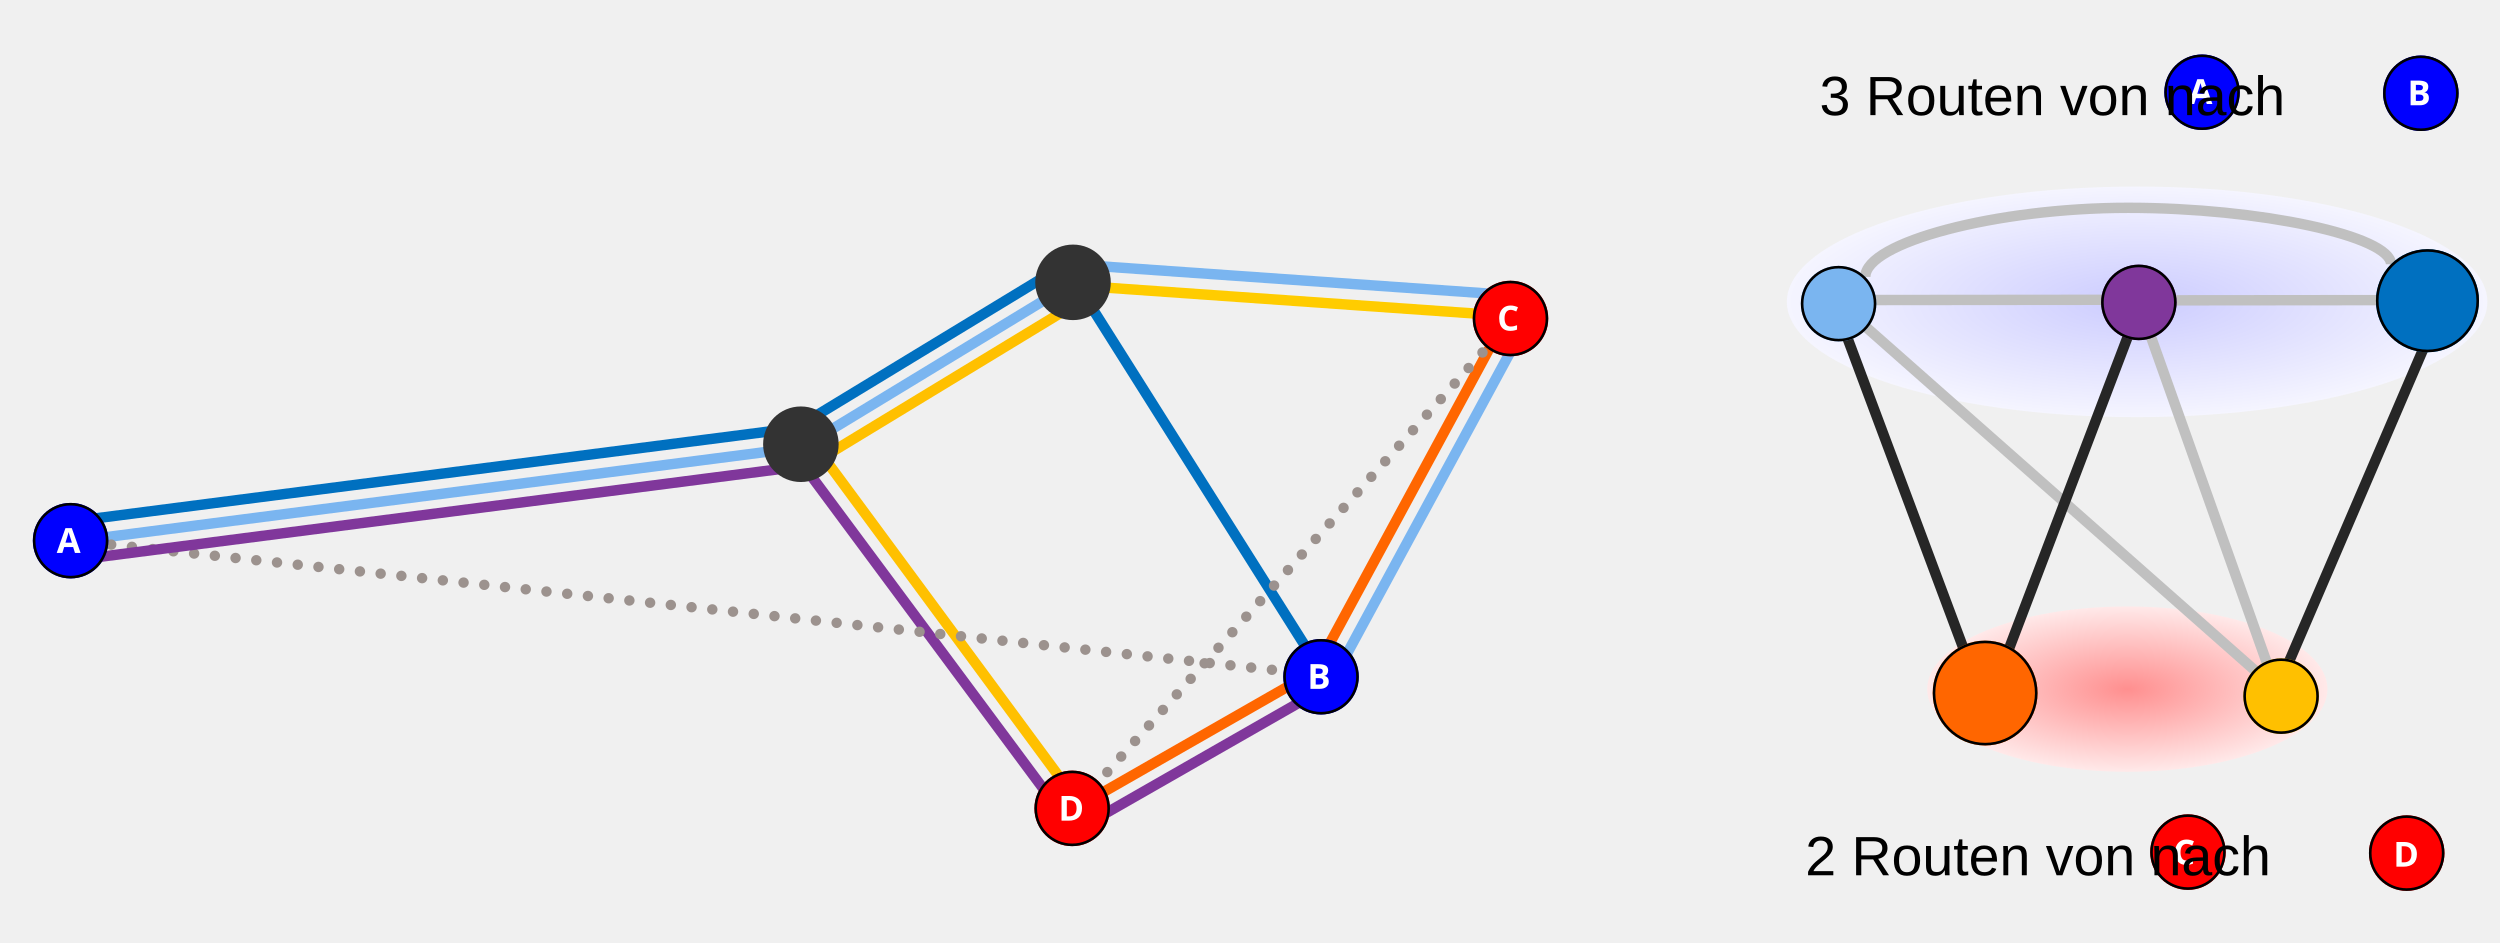
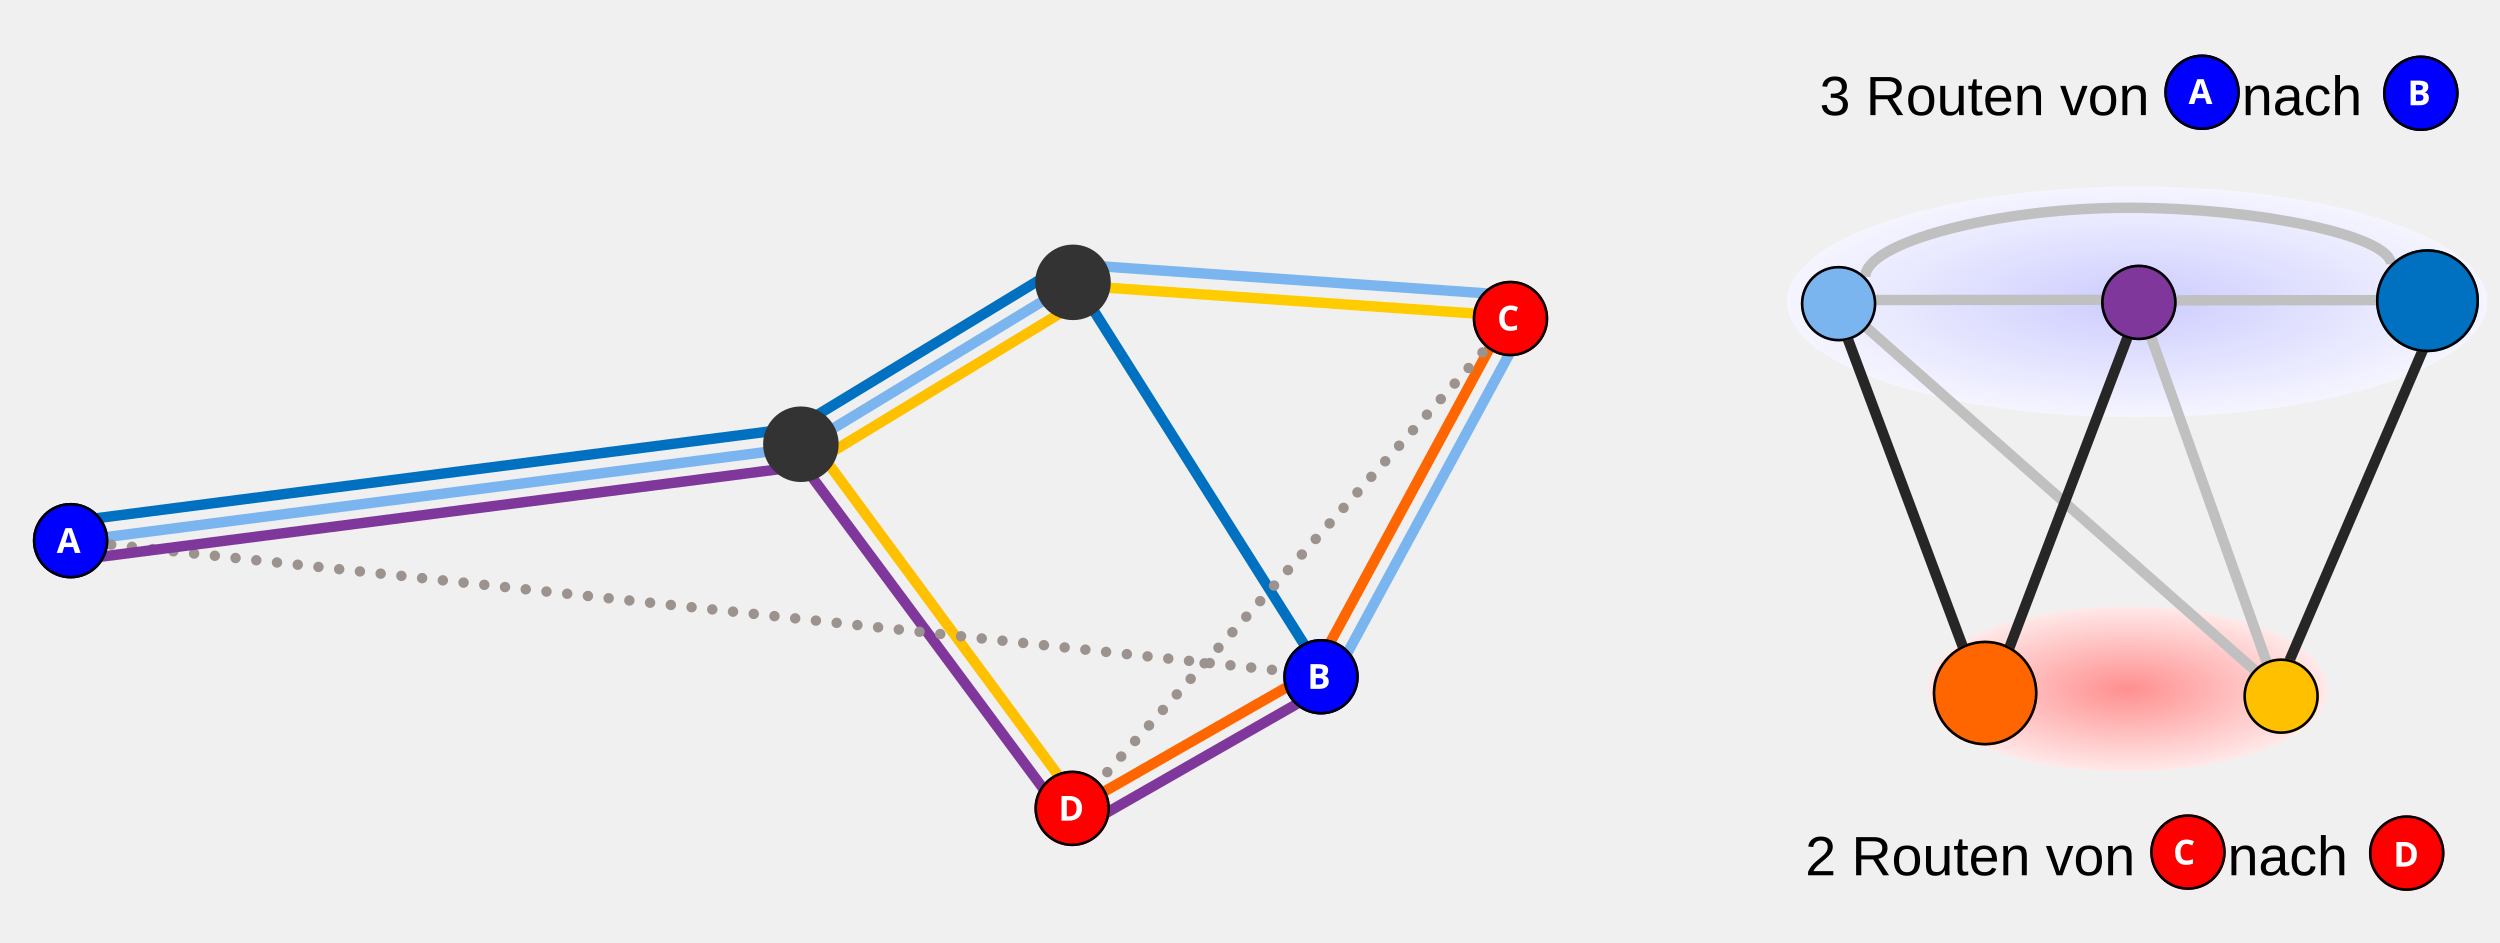
<svg xmlns="http://www.w3.org/2000/svg" id="svg2985" version="1.1" width="899.4" height="339.15" xml:space="preserve">
  <defs id="defs2989">
    <clipPath clipPathUnits="userSpaceOnUse" id="clipPath3027">
      <path d="m 434.73,190.52 c -6.01,0 -10.87,-4.86 -10.87,-10.87 0,-6 4.86,-10.87 10.87,-10.87 6,0 10.87,4.87 10.87,10.87 0,6.01 -4.87,10.87 -10.87,10.87 z" clip-rule="evenodd" id="path3029" />
    </clipPath>
    <clipPath clipPathUnits="userSpaceOnUse" id="clipPath3055">
      <path d="m 380.2,87.416 c -6,0 -10.87,-4.867 -10.87,-10.871 0,-6.004 4.87,-10.871 10.87,-10.871 6,0 10.87,4.867 10.87,10.871 0,6.004 -4.87,10.871 -10.87,10.871 z" clip-rule="evenodd" id="path3057" />
    </clipPath>
    <clipPath clipPathUnits="userSpaceOnUse" id="clipPath3075">
      <path d="m 308.58,49.533 c -6,0 -10.87,-4.866 -10.87,-10.871 0,-6.004 4.87,-10.87 10.87,-10.87 6.01,0 10.87,4.866 10.87,10.87 0,6.005 -4.86,10.871 -10.87,10.871 z" clip-rule="evenodd" id="path3077" />
    </clipPath>
    <clipPath clipPathUnits="userSpaceOnUse" id="clipPath3095">
      <path d="m 20.317,126.58 c -6.004,0 -10.871,-4.87 -10.871,-10.87 0,-6.01 4.867,-10.87 10.871,-10.87 6.004,0 10.871,4.86 10.871,10.87 0,6 -4.867,10.87 -10.871,10.87 z" clip-rule="evenodd" id="path3097" />
    </clipPath>
    <radialGradient fx="0" fy="0" cx="0" cy="0" r="1" gradientUnits="userSpaceOnUse" gradientTransform="matrix(57.607,0,0,23.794,612.26,72.988)" spreadMethod="pad" id="radialGradient3107">
      <stop style="stop-opacity:1;stop-color:#ff8f8f" offset="0" id="stop3109" />
      <stop style="stop-opacity:1;stop-color:#ffe9e9" offset="1" id="stop3111" />
    </radialGradient>
    <radialGradient fx="0" fy="0" cx="0" cy="0" r="1" gradientUnits="userSpaceOnUse" gradientTransform="matrix(100.81,0,0,33.186,615.08,184.45)" spreadMethod="pad" id="radialGradient3117">
      <stop style="stop-opacity:1;stop-color:#ccccff" offset="0" id="stop3119" />
      <stop style="stop-opacity:1;stop-color:#f5f5ff" offset="1" id="stop3121" />
    </radialGradient>
    <clipPath clipPathUnits="userSpaceOnUse" id="clipPath3143">
      <path d="m 656.52,60.088 c 6,0 10.87,4.866 10.87,10.871 0,6.004 -4.87,10.87 -10.87,10.87 -6,0 -10.87,-4.866 -10.87,-10.87 0,-6.005 4.87,-10.871 10.87,-10.871 z" clip-rule="evenodd" id="path3145" />
    </clipPath>
    <clipPath clipPathUnits="userSpaceOnUse" id="clipPath3157">
      <path d="m 571.34,56.773 c 8.33,0 15.08,6.752 15.08,15.084 0,8.332 -6.75,15.084 -15.08,15.084 -8.33,0 -15.09,-6.752 -15.09,-15.084 0,-8.332 6.76,-15.084 15.09,-15.084 z" clip-rule="evenodd" id="path3159" />
    </clipPath>
    <clipPath clipPathUnits="userSpaceOnUse" id="clipPath3171">
      <path d="m 529.16,173.06 c 6.01,0 10.87,4.86 10.87,10.87 0,6 -4.86,10.87 -10.87,10.87 -6,0 -10.87,-4.87 -10.87,-10.87 0,-6.01 4.87,-10.87 10.87,-10.87 z" clip-rule="evenodd" id="path3173" />
    </clipPath>
    <clipPath clipPathUnits="userSpaceOnUse" id="clipPath3183">
      <path d="m 615.58,173.41 c 6,0 10.87,4.87 10.87,10.88 0,6 -4.87,10.87 -10.87,10.87 -6.01,0 -10.87,-4.87 -10.87,-10.87 0,-6.01 4.86,-10.88 10.87,-10.88 z" clip-rule="evenodd" id="path3185" />
    </clipPath>
    <clipPath clipPathUnits="userSpaceOnUse" id="clipPath3195">
      <path d="m 698.65,169.94 c 8.19,0 14.83,6.64 14.83,14.83 0,8.2 -6.64,14.84 -14.83,14.84 -8.2,0 -14.84,-6.64 -14.84,-14.84 0,-8.19 6.64,-14.83 14.84,-14.83 z" clip-rule="evenodd" id="path3197" />
    </clipPath>
    <clipPath clipPathUnits="userSpaceOnUse" id="clipPath3207">
      <path d="m 696.74,255.35 c -6.01,0 -10.88,-4.86 -10.88,-10.87 0,-6 4.87,-10.87 10.88,-10.87 6,0 10.87,4.87 10.87,10.87 0,6.01 -4.87,10.87 -10.87,10.87 z" clip-rule="evenodd" id="path3209" />
    </clipPath>
    <clipPath clipPathUnits="userSpaceOnUse" id="clipPath3223">
      <path d="m 633.77,255.64 c -6,0 -10.87,-4.87 -10.87,-10.87 0,-6.01 4.87,-10.87 10.87,-10.87 6.01,0 10.87,4.86 10.87,10.87 0,6 -4.86,10.87 -10.87,10.87 z" clip-rule="evenodd" id="path3225" />
    </clipPath>
    <clipPath clipPathUnits="userSpaceOnUse" id="clipPath3243">
      <path d="m 692.67,36.663 c -6,0 -10.87,-4.866 -10.87,-10.871 0,-6.004 4.87,-10.87 10.87,-10.87 6.01,0 10.87,4.866 10.87,10.87 0,6.005 -4.86,10.871 -10.87,10.871 z" clip-rule="evenodd" id="path3245" />
    </clipPath>
    <clipPath clipPathUnits="userSpaceOnUse" id="clipPath3259">
      <path d="m 629.71,36.949 c -6,0 -10.87,-4.866 -10.87,-10.871 0,-6.004 4.87,-10.87 10.87,-10.87 6.01,0 10.87,4.866 10.87,10.87 0,6.005 -4.86,10.871 -10.87,10.871 z" clip-rule="evenodd" id="path3261" />
    </clipPath>
  </defs>
  <g id="g2993" transform="matrix(1.25,0,0,-1.25,0,339.15)">
    <g id="g2995" transform="matrix(498.9782,0,0,457.5057,-5.498024,-93.14171)" />
    <path d="m 434.36,180.38 -121.53,8.54" style="fill:none;stroke:#ffcc00;stroke-opacity:1;stroke-width:3;stroke-linecap:butt;stroke-linejoin:round;stroke-miterlimit:10;stroke-dasharray:none" id="path2999" />
    <path d="M 379.87,78.687 311.6,186.95" style="fill:none;stroke:#0070c0;stroke-opacity:1;stroke-width:3;stroke-linecap:butt;stroke-linejoin:round;stroke-miterlimit:10;stroke-dasharray:none" id="path3001" />
    <path d="M 310.08,31.109 230.15,138.81" style="fill:none;stroke:#80379b;stroke-opacity:1;stroke-width:3;stroke-linecap:butt;stroke-linejoin:round;stroke-miterlimit:10;stroke-dasharray:none" id="path3003" />
    <path d="M 305.47,187.91 232.66,143.68" style="fill:none;stroke:#7ab5f0;stroke-opacity:1;stroke-width:3;stroke-linecap:butt;stroke-linejoin:round;stroke-miterlimit:10;stroke-dasharray:none" id="path3005" />
    <path d="M 374.14,75.722 308.86,38.384" style="fill:none;stroke:#ff6600;stroke-opacity:1;stroke-width:3;stroke-linecap:butt;stroke-linejoin:round;stroke-miterlimit:10;stroke-dasharray:none" id="path3007" />
    <path d="M 226.35,147.79 25.612,121.89" style="fill:none;stroke:#0070c0;stroke-opacity:1;stroke-width:3;stroke-linecap:butt;stroke-linejoin:round;stroke-miterlimit:10;stroke-dasharray:none" id="path3009" />
    <path d="M 431.57,176.38 378.45,78.283" style="fill:none;stroke:#ff6600;stroke-opacity:1;stroke-width:3;stroke-linecap:butt;stroke-linejoin:round;stroke-miterlimit:10;stroke-dasharray:none" id="path3011" />
    <path d="m 434.86,186.38 -121.54,8.54" style="fill:none;stroke:#7ab5f0;stroke-opacity:1;stroke-width:3;stroke-linecap:butt;stroke-linejoin:round;stroke-miterlimit:10;stroke-dasharray:none" id="path3013" />
    <g id="g3015">
      <path d="M 434.67,178.82 308.5,37.712" style="fill:none;stroke:#9c928e;stroke-opacity:1;stroke-width:3;stroke-linecap:round;stroke-linejoin:round;stroke-miterlimit:10;stroke-dasharray:0,6;stroke-dashoffset:0" id="path3017" />
    </g>
    <path d="M 436.62,173.58 383.5,75.477" style="fill:none;stroke:#7ab5f0;stroke-opacity:1;stroke-width:3;stroke-linecap:butt;stroke-linejoin:round;stroke-miterlimit:10;stroke-dasharray:none" id="path3019" />
    <path d="m 434.73,190.52 c -6.01,0 -10.87,-4.86 -10.87,-10.87 0,-6 4.86,-10.87 10.87,-10.87 6,0 10.87,4.87 10.87,10.87 0,6.01 -4.87,10.87 -10.87,10.87 z" style="fill:#ff0000;fill-opacity:1;fill-rule:evenodd;stroke:none" id="path3021" />
    <g id="g3023">
      <g id="g3025" clip-path="url(#clipPath3027)">
        <path d="m 434.73,190.52 c -6.01,0 -10.87,-4.86 -10.87,-10.87 0,-6 4.86,-10.87 10.87,-10.87 6,0 10.87,4.87 10.87,10.87 0,6.01 -4.87,10.87 -10.87,10.87 z" style="fill:none;stroke:#000000;stroke-opacity:1;stroke-width:1.5;stroke-linecap:round;stroke-linejoin:round;stroke-miterlimit:10;stroke-dasharray:none" id="path3031" />
      </g>
    </g>
    <text transform="scale(1,-1)" id="text3033" x="430.9" y="-176.19">
      <tspan style="font-size:9.96px;font-variant:normal;font-weight:900;writing-mode:lr-tb;fill:#ffffff;fill-opacity:1;fill-rule:nonzero;stroke:none;font-family:Arial Black;-inkscape-font-specification:Arial Heavy" x="430.9" y="-176.19" id="tspan3035">C</tspan>
    </text>
    <path d="M 378.46,71.71 313.18,34.371" style="fill:none;stroke:#80379b;stroke-opacity:1;stroke-width:3;stroke-linecap:butt;stroke-linejoin:round;stroke-miterlimit:10;stroke-dasharray:none" id="path3037" />
    <path d="M 310.95,39.517 234.16,143.63" style="fill:none;stroke:#ffc000;stroke-opacity:1;stroke-width:3;stroke-linecap:butt;stroke-linejoin:round;stroke-miterlimit:10;stroke-dasharray:none" id="path3039" />
    <path d="M 309.2,183.64 236.39,139.41" style="fill:none;stroke:#ffc000;stroke-opacity:1;stroke-width:3;stroke-linecap:butt;stroke-linejoin:round;stroke-miterlimit:10;stroke-dasharray:none" id="path3041" />
    <path d="M 225.11,141.85 24.378,115.94" style="fill:none;stroke:#7ab5f0;stroke-opacity:1;stroke-width:3;stroke-linecap:butt;stroke-linejoin:round;stroke-miterlimit:10;stroke-dasharray:none" id="path3043" />
    <g id="g3045">
      <path d="M 20.072,115.87 379.19,77.138" style="fill:none;stroke:#9c928e;stroke-opacity:1;stroke-width:3;stroke-linecap:round;stroke-linejoin:round;stroke-miterlimit:10;stroke-dasharray:0,6;stroke-dashoffset:0" id="path3047" />
    </g>
    <path d="m 380.2,87.416 c -6,0 -10.87,-4.867 -10.87,-10.871 0,-6.004 4.87,-10.871 10.87,-10.871 6,0 10.87,4.867 10.87,10.871 0,6.004 -4.87,10.871 -10.87,10.871 z" style="fill:#0000ff;fill-opacity:1;fill-rule:evenodd;stroke:none" id="path3049" />
    <g id="g3051">
      <g id="g3053" clip-path="url(#clipPath3055)">
        <path d="m 380.2,87.416 c -6,0 -10.87,-4.867 -10.87,-10.871 0,-6.004 4.87,-10.871 10.87,-10.871 6,0 10.87,4.867 10.87,10.871 0,6.004 -4.87,10.871 -10.87,10.871 z" style="fill:none;stroke:#000000;stroke-opacity:1;stroke-width:1.5;stroke-linecap:round;stroke-linejoin:round;stroke-miterlimit:10;stroke-dasharray:none" id="path3059" />
      </g>
    </g>
    <text transform="scale(1,-1)" id="text3061" x="376.27" y="-73.064">
      <tspan style="font-size:9.96px;font-variant:normal;font-weight:900;writing-mode:lr-tb;fill:#ffffff;fill-opacity:1;fill-rule:nonzero;stroke:none;font-family:Arial Black;-inkscape-font-specification:Arial Heavy" x="376.27" y="-73.064" id="tspan3063">B</tspan>
    </text>
    <path d="M 302.44,192.74 229.63,148.51" style="fill:none;stroke:#0070c0;stroke-opacity:1;stroke-width:3;stroke-linecap:butt;stroke-linejoin:round;stroke-miterlimit:10;stroke-dasharray:none" id="path3065" />
    <path d="m 308.82,200.93 c -6.01,0 -10.87,-4.86 -10.87,-10.87 0,-6 4.86,-10.87 10.87,-10.87 6,0 10.87,4.87 10.87,10.87 0,6.01 -4.87,10.87 -10.87,10.87 z" style="fill:#333333;fill-opacity:1;fill-rule:evenodd;stroke:none" id="path3067" />
    <path d="m 308.58,49.533 c -6,0 -10.87,-4.866 -10.87,-10.871 0,-6.004 4.87,-10.87 10.87,-10.87 6.01,0 10.87,4.866 10.87,10.87 0,6.005 -4.86,10.871 -10.87,10.871 z" style="fill:#ff0000;fill-opacity:1;fill-rule:evenodd;stroke:none" id="path3069" />
    <g id="g3071">
      <g id="g3073" clip-path="url(#clipPath3075)">
        <path d="m 308.58,49.533 c -6,0 -10.87,-4.866 -10.87,-10.871 0,-6.004 4.87,-10.87 10.87,-10.87 6.01,0 10.87,4.866 10.87,10.87 0,6.005 -4.86,10.871 -10.87,10.871 z" style="fill:none;stroke:#000000;stroke-opacity:1;stroke-width:1.5;stroke-linecap:round;stroke-linejoin:round;stroke-miterlimit:10;stroke-dasharray:none" id="path3079" />
      </g>
    </g>
    <text transform="scale(1,-1)" id="text3081" x="304.63" y="-35.12">
      <tspan style="font-size:9.96px;font-variant:normal;font-weight:900;writing-mode:lr-tb;fill:#ffffff;fill-opacity:1;fill-rule:nonzero;stroke:none;font-family:Arial Black;-inkscape-font-specification:Arial Heavy" x="304.63" y="-35.12" id="tspan3083">D</tspan>
    </text>
    <path d="M 225.56,136.46 24.827,110.55" style="fill:none;stroke:#80379b;stroke-opacity:1;stroke-width:3;stroke-linecap:butt;stroke-linejoin:round;stroke-miterlimit:10;stroke-dasharray:none" id="path3085" />
    <path d="m 230.5,154.34 c -6.01,0 -10.87,-4.87 -10.87,-10.87 0,-6.01 4.86,-10.88 10.87,-10.88 6,0 10.87,4.87 10.87,10.88 0,6 -4.87,10.87 -10.87,10.87 z" style="fill:#333333;fill-opacity:1;fill-rule:evenodd;stroke:none" id="path3087" />
    <path d="m 20.317,126.58 c -6.004,0 -10.871,-4.87 -10.871,-10.87 0,-6.01 4.867,-10.87 10.871,-10.87 6.004,0 10.871,4.86 10.871,10.87 0,6 -4.867,10.87 -10.871,10.87 z" style="fill:#0000ff;fill-opacity:1;fill-rule:evenodd;stroke:none" id="path3089" />
    <g id="g3091">
      <g id="g3093" clip-path="url(#clipPath3095)">
        <path d="m 20.317,126.58 c -6.004,0 -10.871,-4.87 -10.871,-10.87 0,-6.01 4.867,-10.87 10.871,-10.87 6.004,0 10.871,4.86 10.871,10.87 0,6 -4.867,10.87 -10.871,10.87 z" style="fill:none;stroke:#000000;stroke-opacity:1;stroke-width:1.5;stroke-linecap:round;stroke-linejoin:round;stroke-miterlimit:10;stroke-dasharray:none" id="path3099" />
      </g>
    </g>
    <text transform="scale(1,-1)" id="text3101" x="16.32" y="-112.18">
      <tspan style="font-size:9.96px;font-variant:normal;font-weight:900;writing-mode:lr-tb;fill:#ffffff;fill-opacity:1;fill-rule:nonzero;stroke:none;font-family:Arial Black;-inkscape-font-specification:Arial Heavy" x="16.32" y="-112.18" id="tspan3103">A</tspan>
    </text>
    <g id="g3105">
      <path d="m 612.26,49.194 c 31.82,0 57.61,10.652 57.61,23.794 0,13.142 -25.79,23.793 -57.61,23.793 -31.81,0 -57.6,-10.651 -57.6,-23.793 0,-13.142 25.79,-23.794 57.6,-23.794 z" style="fill:url(#radialGradient3107);fill-opacity:1;fill-rule:evenodd;stroke:none" id="path3113" />
    </g>
    <g id="g3115">
      <path d="m 615.08,151.26 c 55.68,0 100.81,14.86 100.81,33.19 0,18.33 -45.13,33.18 -100.81,33.18 -55.68,0 -100.81,-14.85 -100.81,-33.18 0,-18.33 45.13,-33.19 100.81,-33.19 z" style="fill:url(#radialGradient3117);fill-opacity:1;fill-rule:evenodd;stroke:none" id="path3123" />
    </g>
    <path d="M 528.49,182.62 569.86,71.974" style="fill:none;stroke:#262626;stroke-opacity:1;stroke-width:3;stroke-linecap:butt;stroke-linejoin:round;stroke-miterlimit:10;stroke-dasharray:none" id="path3125" />
    <path d="m 621.35,184.88 79.34,0.08" style="fill:none;stroke:#c0c0c0;stroke-opacity:1;stroke-width:3;stroke-linecap:butt;stroke-linejoin:round;stroke-miterlimit:10;stroke-dasharray:none" id="path3127" />
    <path d="m 688.16,195.26 c 0,8.12 -37.83,16.25 -75.66,16.25 -37.82,0 -75.65,-9.95 -75.65,-19.89" style="fill:none;stroke:#c0c0c0;stroke-opacity:1;stroke-width:3;stroke-linecap:butt;stroke-linejoin:round;stroke-miterlimit:10;stroke-dasharray:none" id="path3129" />
    <path d="M 529.62,183.75 657.59,70.747" style="fill:none;stroke:#c0c0c0;stroke-opacity:1;stroke-width:3;stroke-linecap:butt;stroke-linejoin:round;stroke-miterlimit:10;stroke-dasharray:none" id="path3131" />
    <path d="M 615.93,183.18 655.46,71.982" style="fill:none;stroke:#c0c0c0;stroke-opacity:1;stroke-width:3;stroke-linecap:butt;stroke-linejoin:round;stroke-miterlimit:10;stroke-dasharray:none" id="path3133" />
    <path d="M 703.36,184.64 654.83,71.645" style="fill:none;stroke:#262626;stroke-opacity:1;stroke-width:3;stroke-linecap:butt;stroke-linejoin:round;stroke-miterlimit:10;stroke-dasharray:none" id="path3135" />
    <path d="m 656.52,60.088 c 6,0 10.87,4.866 10.87,10.871 0,6.004 -4.87,10.87 -10.87,10.87 -6,0 -10.87,-4.866 -10.87,-10.87 0,-6.005 4.87,-10.871 10.87,-10.871 z" style="fill:#ffc000;fill-opacity:1;fill-rule:evenodd;stroke:none" id="path3137" />
    <g id="g3139">
      <g id="g3141" clip-path="url(#clipPath3143)">
        <path d="m 656.52,60.088 c 6,0 10.87,4.866 10.87,10.871 0,6.004 -4.87,10.87 -10.87,10.87 -6,0 -10.87,-4.866 -10.87,-10.87 0,-6.005 4.87,-10.871 10.87,-10.871 z" style="fill:none;stroke:#000000;stroke-opacity:1;stroke-width:1.5;stroke-linecap:round;stroke-linejoin:round;stroke-miterlimit:10;stroke-dasharray:none" id="path3147" />
      </g>
    </g>
    <path d="M 616.15,184.31 572.63,69.961" style="fill:none;stroke:#262626;stroke-opacity:1;stroke-width:3;stroke-linecap:butt;stroke-linejoin:round;stroke-miterlimit:10;stroke-dasharray:none" id="path3149" />
    <path d="m 571.34,56.773 c 8.33,0 15.08,6.752 15.08,15.084 0,8.332 -6.75,15.084 -15.08,15.084 -8.33,0 -15.09,-6.752 -15.09,-15.084 0,-8.332 6.76,-15.084 15.09,-15.084 z" style="fill:#ff6600;fill-opacity:1;fill-rule:evenodd;stroke:none" id="path3151" />
    <g id="g3153">
      <g id="g3155" clip-path="url(#clipPath3157)">
        <path d="m 571.34,56.773 c 8.33,0 15.08,6.752 15.08,15.084 0,8.332 -6.75,15.084 -15.08,15.084 -8.33,0 -15.09,-6.752 -15.09,-15.084 0,-8.332 6.76,-15.084 15.09,-15.084 z" style="fill:none;stroke:#000000;stroke-opacity:1;stroke-width:1.5;stroke-linecap:round;stroke-linejoin:round;stroke-miterlimit:10;stroke-dasharray:none" id="path3161" />
      </g>
    </g>
    <path d="M 531.66,184.96 611,185.04" style="fill:none;stroke:#c0c0c0;stroke-opacity:1;stroke-width:3;stroke-linecap:butt;stroke-linejoin:round;stroke-miterlimit:10;stroke-dasharray:none" id="path3163" />
    <path d="m 529.16,173.06 c 6.01,0 10.87,4.86 10.87,10.87 0,6 -4.86,10.87 -10.87,10.87 -6,0 -10.87,-4.87 -10.87,-10.87 0,-6.01 4.87,-10.87 10.87,-10.87 z" style="fill:#7ab5f0;fill-opacity:1;fill-rule:evenodd;stroke:none" id="path3165" />
    <g id="g3167">
      <g id="g3169" clip-path="url(#clipPath3171)">
        <path d="m 529.16,173.06 c 6.01,0 10.87,4.86 10.87,10.87 0,6 -4.86,10.87 -10.87,10.87 -6,0 -10.87,-4.87 -10.87,-10.87 0,-6.01 4.87,-10.87 10.87,-10.87 z" style="fill:none;stroke:#000000;stroke-opacity:1;stroke-width:1.5;stroke-linecap:round;stroke-linejoin:round;stroke-miterlimit:10;stroke-dasharray:none" id="path3175" />
      </g>
    </g>
    <path d="m 615.58,173.41 c 6,0 10.87,4.87 10.87,10.88 0,6 -4.87,10.87 -10.87,10.87 -6.01,0 -10.87,-4.87 -10.87,-10.87 0,-6.01 4.86,-10.88 10.87,-10.88 z" style="fill:#80379b;fill-opacity:1;fill-rule:evenodd;stroke:none" id="path3177" />
    <g id="g3179">
      <g id="g3181" clip-path="url(#clipPath3183)">
        <path d="m 615.58,173.41 c 6,0 10.87,4.87 10.87,10.88 0,6 -4.87,10.87 -10.87,10.87 -6.01,0 -10.87,-4.87 -10.87,-10.87 0,-6.01 4.86,-10.88 10.87,-10.88 z" style="fill:none;stroke:#000000;stroke-opacity:1;stroke-width:1.5;stroke-linecap:round;stroke-linejoin:round;stroke-miterlimit:10;stroke-dasharray:none" id="path3187" />
      </g>
    </g>
    <path d="m 698.65,169.94 c 8.19,0 14.83,6.64 14.83,14.83 0,8.2 -6.64,14.84 -14.83,14.84 -8.2,0 -14.84,-6.64 -14.84,-14.84 0,-8.19 6.64,-14.83 14.84,-14.83 z" style="fill:#0070c0;fill-opacity:1;fill-rule:evenodd;stroke:none" id="path3189" />
    <g id="g3191">
      <g id="g3193" clip-path="url(#clipPath3195)">
        <path d="m 698.65,169.94 c 8.19,0 14.83,6.64 14.83,14.83 0,8.2 -6.64,14.84 -14.83,14.84 -8.2,0 -14.84,-6.64 -14.84,-14.84 0,-8.19 6.64,-14.83 14.84,-14.83 z" style="fill:none;stroke:#000000;stroke-opacity:1;stroke-width:1.5;stroke-linecap:round;stroke-linejoin:round;stroke-miterlimit:10;stroke-dasharray:none" id="path3199" />
      </g>
    </g>
    <path d="m 696.74,255.35 c -6.01,0 -10.88,-4.86 -10.88,-10.87 0,-6 4.87,-10.87 10.88,-10.87 6,0 10.87,4.87 10.87,10.87 0,6.01 -4.87,10.87 -10.87,10.87 z" style="fill:#0000ff;fill-opacity:1;fill-rule:evenodd;stroke:none" id="path3201" />
    <g id="g3203">
      <g id="g3205" clip-path="url(#clipPath3207)">
        <path d="m 696.74,255.35 c -6.01,0 -10.88,-4.86 -10.88,-10.87 0,-6 4.87,-10.87 10.88,-10.87 6,0 10.87,4.87 10.87,10.87 0,6.01 -4.87,10.87 -10.87,10.87 z" style="fill:none;stroke:#000000;stroke-opacity:1;stroke-width:1.5;stroke-linecap:round;stroke-linejoin:round;stroke-miterlimit:10;stroke-dasharray:none" id="path3211" />
      </g>
    </g>
    <text transform="scale(1,-1)" id="text3213" x="692.9" y="-241.02">
      <tspan style="font-size:9.96px;font-variant:normal;font-weight:900;writing-mode:lr-tb;fill:#ffffff;fill-opacity:1;fill-rule:nonzero;stroke:none;font-family:Arial Black;-inkscape-font-specification:Arial Heavy" x="692.9" y="-241.02" id="tspan3215">B</tspan>
    </text>
    <path d="m 633.77,255.64 c -6,0 -10.87,-4.87 -10.87,-10.87 0,-6.01 4.87,-10.87 10.87,-10.87 6.01,0 10.87,4.86 10.87,10.87 0,6 -4.86,10.87 -10.87,10.87 z" style="fill:#0000ff;fill-opacity:1;fill-rule:evenodd;stroke:none" id="path3217" />
    <g id="g3219">
      <g id="g3221" clip-path="url(#clipPath3223)">
        <path d="m 633.77,255.64 c -6,0 -10.87,-4.87 -10.87,-10.87 0,-6.01 4.87,-10.87 10.87,-10.87 6.01,0 10.87,4.86 10.87,10.87 0,6 -4.86,10.87 -10.87,10.87 z" style="fill:none;stroke:#000000;stroke-opacity:1;stroke-width:1.5;stroke-linecap:round;stroke-linejoin:round;stroke-miterlimit:10;stroke-dasharray:none" id="path3227" />
      </g>
    </g>
    <text transform="scale(1,-1)" id="text3229" x="629.88" y="-241.38">
      <tspan style="font-size:9.96px;font-variant:normal;font-weight:900;writing-mode:lr-tb;fill:#ffffff;fill-opacity:1;fill-rule:nonzero;stroke:none;font-family:Arial Black;-inkscape-font-specification:Arial Heavy" x="629.88" y="-241.38" id="tspan3231">A</tspan>
    </text>
    <text transform="matrix(1,0,0,-1,523.68,238.18)" id="text3233">
-       <tspan style="fill:#000000;fill-opacity:1;fill-rule:nonzero;stroke:none;font-family:Arial;font-variant:normal;font-weight:normal;font-size:15.96;writing-mode:lr;-inkscape-font-specification:Arial" x="0 8.88 13.323 24.852 33.732 42.612 47.056 55.936 64.816 69.259 77.245 86.125 95.005 126.33 135.21 144.09 152.108 160.988" y="0" id="tspan3235">3 Routen von nach </tspan>
+       <tspan style="fill:#000000;fill-opacity:1;fill-rule:nonzero;stroke:none;font-family:Arial;font-variant:normal;font-weight:normal;font-size:15.96;writing-mode:lr;-inkscape-font-specification:Arial" x="0 8.88 13.323 24.852 33.732 42.612 47.056 55.936 64.816 69.259 77.245 86.125 95.005 126.33 135.21 144.09 152.108 160.988" y="0" id="tspan3235">3 Routen von      nach </tspan>
    </text>
    <path d="m 692.67,36.663 c -6,0 -10.87,-4.866 -10.87,-10.871 0,-6.004 4.87,-10.87 10.87,-10.87 6.01,0 10.87,4.866 10.87,10.87 0,6.005 -4.86,10.871 -10.87,10.871 z" style="fill:#ff0000;fill-opacity:1;fill-rule:evenodd;stroke:none" id="path3237" />
    <g id="g3239">
      <g id="g3241" clip-path="url(#clipPath3243)">
        <path d="m 692.67,36.663 c -6,0 -10.87,-4.866 -10.87,-10.871 0,-6.004 4.87,-10.87 10.87,-10.87 6.01,0 10.87,4.866 10.87,10.87 0,6.005 -4.86,10.871 -10.87,10.871 z" style="fill:none;stroke:#000000;stroke-opacity:1;stroke-width:1.5;stroke-linecap:round;stroke-linejoin:round;stroke-miterlimit:10;stroke-dasharray:none" id="path3247" />
      </g>
    </g>
    <a id="a3273">
      <text y="-21.878" x="688.82" id="text3249" transform="scale(1,-1)">
        <tspan id="tspan3251" y="-21.878" x="688.82" style="font-size:9.96px;font-variant:normal;font-weight:900;writing-mode:lr-tb;fill:#ffffff;fill-opacity:1;fill-rule:nonzero;stroke:none;font-family:Arial Black;-inkscape-font-specification:Arial Heavy">D</tspan>
      </text>
    </a>
    <path d="m 629.71,36.949 c -6,0 -10.87,-4.866 -10.87,-10.871 0,-6.004 4.87,-10.87 10.87,-10.87 6.01,0 10.87,4.866 10.87,10.87 0,6.005 -4.86,10.871 -10.87,10.871 z" style="fill:#ff0000;fill-opacity:1;fill-rule:evenodd;stroke:none" id="path3253" />
    <g id="g3255">
      <g id="g3257" clip-path="url(#clipPath3259)">
        <path d="m 629.71,36.949 c -6,0 -10.87,-4.866 -10.87,-10.871 0,-6.004 4.87,-10.87 10.87,-10.87 6.01,0 10.87,4.866 10.87,10.87 0,6.005 -4.86,10.871 -10.87,10.871 z" style="fill:none;stroke:#000000;stroke-opacity:1;stroke-width:1.5;stroke-linecap:round;stroke-linejoin:round;stroke-miterlimit:10;stroke-dasharray:none" id="path3263" />
      </g>
    </g>
    <text transform="scale(1,-1)" id="text3265" x="625.44" y="-22.496">
      <tspan style="font-size:9.96px;font-variant:normal;font-weight:900;writing-mode:lr-tb;fill:#ffffff;fill-opacity:1;fill-rule:nonzero;stroke:none;font-family:Arial Black;-inkscape-font-specification:Arial Heavy" x="625.44" y="-22.496" id="tspan3267">C</tspan>
    </text>
    <text transform="matrix(1,0,0,-1,519.58,19.416)" id="text3269">
-       <tspan style="fill:#000000;fill-opacity:1;fill-rule:nonzero;stroke:none;font-family:Arial;font-variant:normal;font-weight:normal;font-size:15.96;writing-mode:lr;-inkscape-font-specification:Arial" x="0 8.88 13.323 24.852 33.732 42.612 47.056 55.936 64.816 69.259 77.245 86.125 95.005 126.33 135.21 144.09 152.108 160.988" y="0" id="tspan3271">2 Routen von nach </tspan>
+       <tspan style="fill:#000000;fill-opacity:1;fill-rule:nonzero;stroke:none;font-family:Arial;font-variant:normal;font-weight:normal;font-size:15.96;writing-mode:lr;-inkscape-font-specification:Arial" x="0 8.88 13.323 24.852 33.732 42.612 47.056 55.936 64.816 69.259 77.245 86.125 95.005 126.33 135.21 144.09 152.108 160.988" y="0" id="tspan3271">2 Routen von      nach </tspan>
    </text>
  </g>
</svg>
